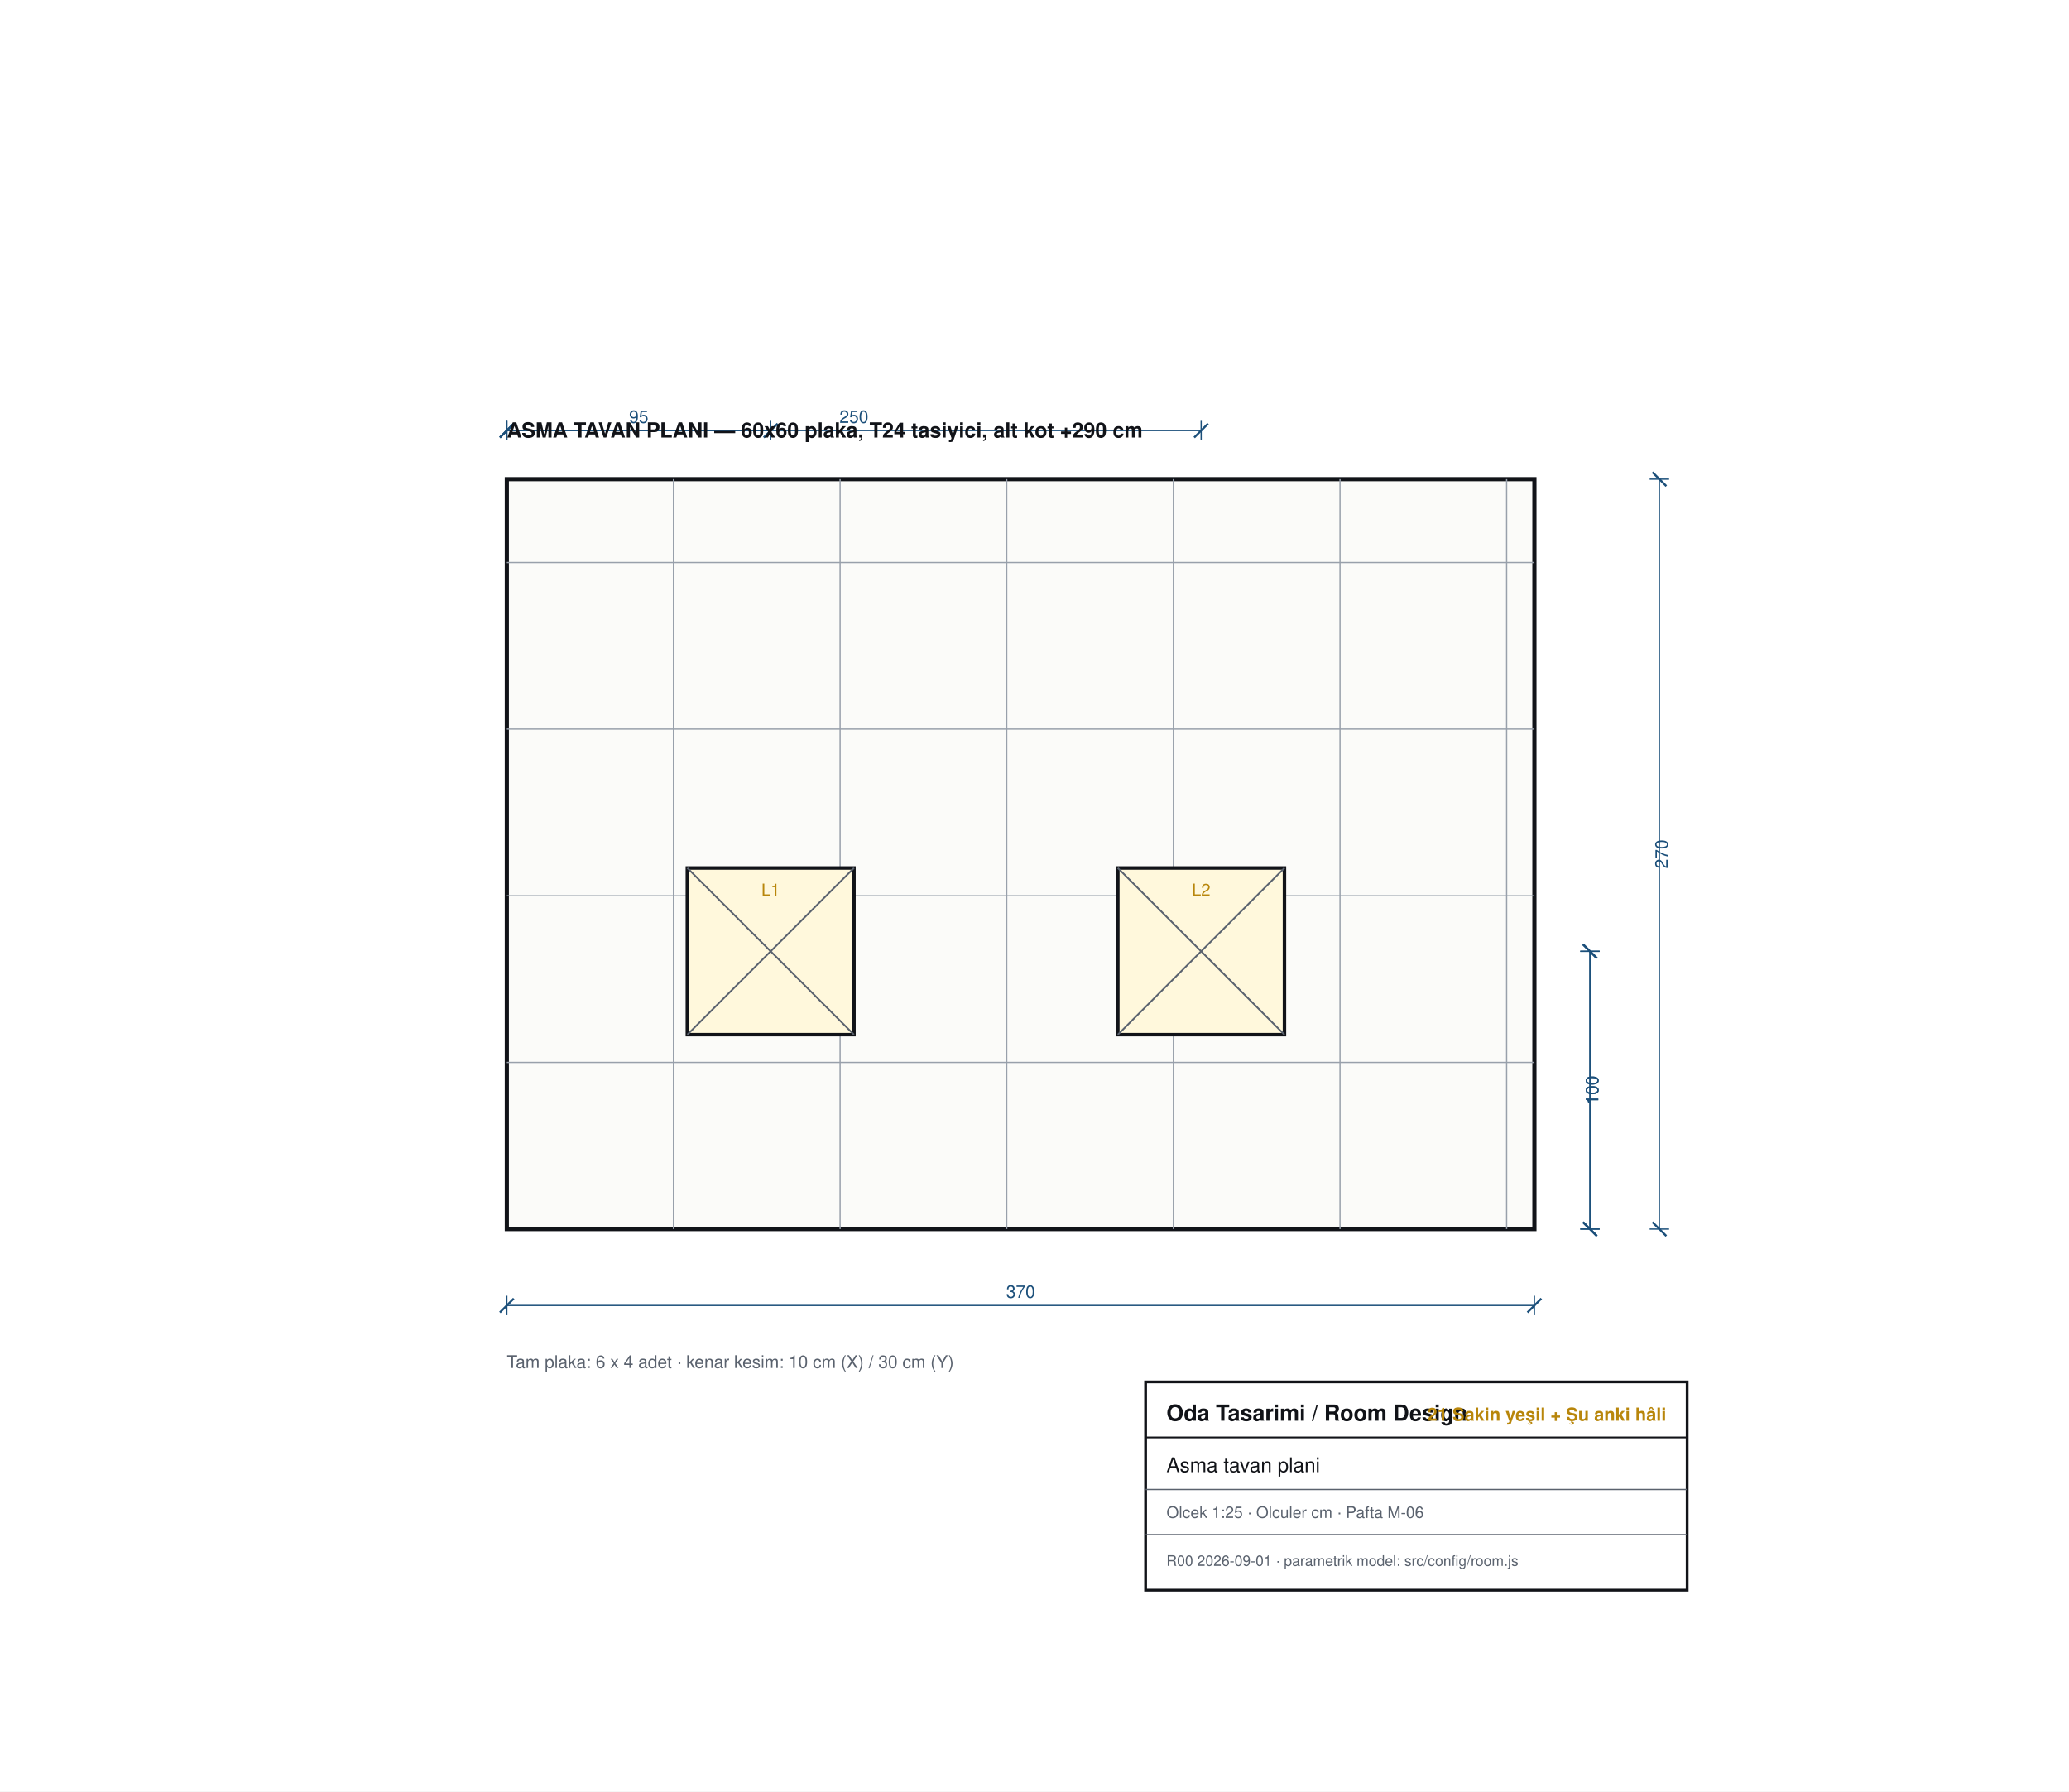
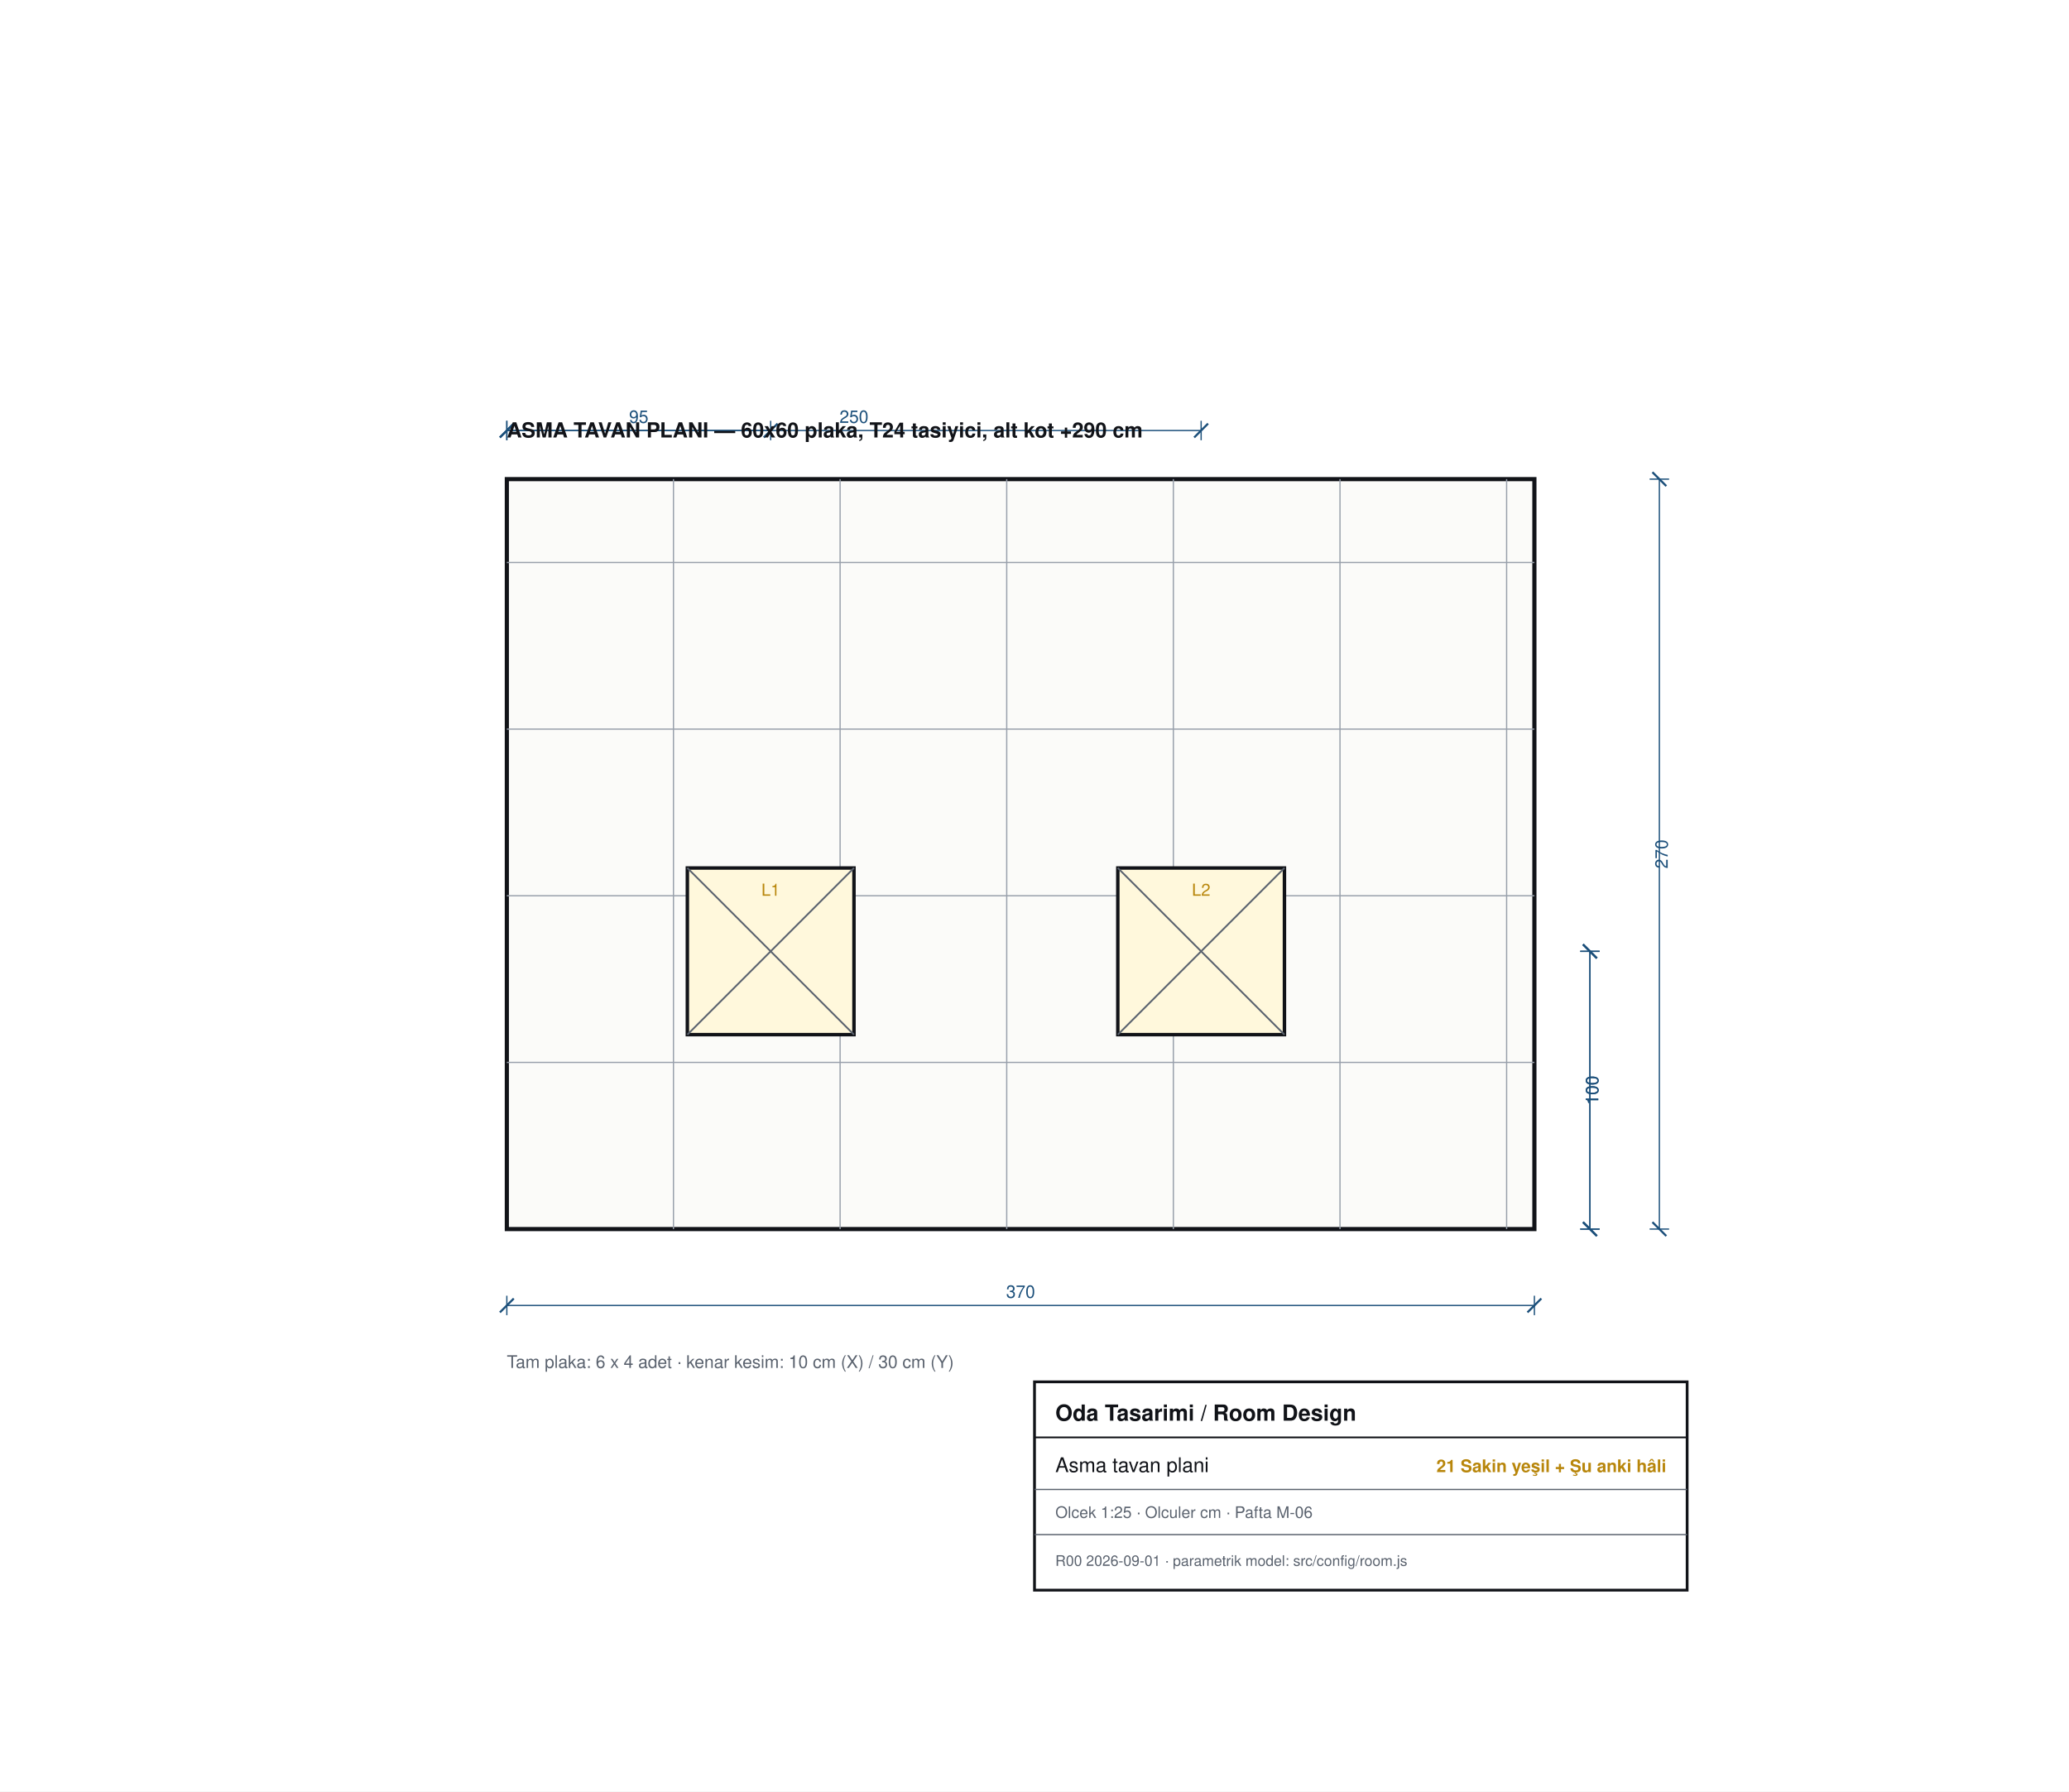
<svg xmlns="http://www.w3.org/2000/svg" width="298mm" height="258mm" viewBox="0 0 298 258" font-family="Helvetica,Arial,sans-serif">
  <rect width="298" height="258" fill="#ffffff" />
  <rect x="73.00" y="69.00" width="148.00" height="108.00" fill="#fbfbf9" stroke="#111318" stroke-width="0.6" />
  <line x1="97.00" y1="177.00" x2="97.00" y2="69.00" stroke="#98a0ab" stroke-width="0.18" />
  <line x1="121.00" y1="177.00" x2="121.00" y2="69.00" stroke="#98a0ab" stroke-width="0.18" />
  <line x1="145.00" y1="177.00" x2="145.00" y2="69.00" stroke="#98a0ab" stroke-width="0.18" />
  <line x1="169.00" y1="177.00" x2="169.00" y2="69.00" stroke="#98a0ab" stroke-width="0.18" />
  <line x1="193.00" y1="177.00" x2="193.00" y2="69.00" stroke="#98a0ab" stroke-width="0.18" />
  <line x1="217.00" y1="177.00" x2="217.00" y2="69.00" stroke="#98a0ab" stroke-width="0.18" />
  <line x1="73.00" y1="153.00" x2="221.00" y2="153.00" stroke="#98a0ab" stroke-width="0.18" />
  <line x1="73.00" y1="129.00" x2="221.00" y2="129.00" stroke="#98a0ab" stroke-width="0.18" />
  <line x1="73.00" y1="105.00" x2="221.00" y2="105.00" stroke="#98a0ab" stroke-width="0.18" />
  <line x1="73.00" y1="81.00" x2="221.00" y2="81.00" stroke="#98a0ab" stroke-width="0.18" />
  <rect x="99.00" y="125.00" width="24.00" height="24.00" fill="#fff8dc" stroke="#111318" stroke-width="0.5" />
  <line x1="99.00" y1="125.00" x2="123.00" y2="149.00" stroke="#5a626e" stroke-width="0.25" />
  <line x1="99.00" y1="149.00" x2="123.00" y2="125.00" stroke="#5a626e" stroke-width="0.25" />
  <text x="111.00" y="129.00" font-size="2.4" fill="#b8860b" text-anchor="middle">L1</text>
  <line x1="73.00" y1="60.60" x2="73.00" y2="63.40" stroke="#1b4f7a" stroke-width="0.18" />
  <line x1="111.00" y1="60.60" x2="111.00" y2="63.40" stroke="#1b4f7a" stroke-width="0.18" />
  <line x1="73.00" y1="62.00" x2="111.00" y2="62.00" stroke="#1b4f7a" stroke-width="0.18" />
  <line x1="72.00" y1="63.00" x2="74.00" y2="61.00" stroke="#1b4f7a" stroke-width="0.3" />
  <line x1="110.00" y1="63.00" x2="112.00" y2="61.00" stroke="#1b4f7a" stroke-width="0.3" />
  <text x="92.00" y="60.90" font-size="2.5" fill="#1b4f7a" text-anchor="middle">95</text>
  <line x1="230.40" y1="137.00" x2="227.60" y2="137.00" stroke="#1b4f7a" stroke-width="0.18" />
  <line x1="230.40" y1="177.00" x2="227.60" y2="177.00" stroke="#1b4f7a" stroke-width="0.18" />
  <line x1="229.00" y1="137.00" x2="229.00" y2="177.00" stroke="#1b4f7a" stroke-width="0.18" />
  <line x1="228.00" y1="136.00" x2="230.00" y2="138.00" stroke="#1b4f7a" stroke-width="0.3" />
  <line x1="228.00" y1="176.00" x2="230.00" y2="178.00" stroke="#1b4f7a" stroke-width="0.3" />
  <text x="230.20" y="157.00" font-size="2.5" fill="#1b4f7a" text-anchor="middle" transform="rotate(-90 230.20 157.00)">100</text>
  <rect x="161.00" y="125.00" width="24.00" height="24.00" fill="#fff8dc" stroke="#111318" stroke-width="0.5" />
  <line x1="161.00" y1="125.00" x2="185.00" y2="149.00" stroke="#5a626e" stroke-width="0.25" />
  <line x1="161.00" y1="149.00" x2="185.00" y2="125.00" stroke="#5a626e" stroke-width="0.25" />
  <text x="173.00" y="129.00" font-size="2.4" fill="#b8860b" text-anchor="middle">L2</text>
  <line x1="73.00" y1="60.60" x2="73.00" y2="63.40" stroke="#1b4f7a" stroke-width="0.18" />
  <line x1="173.00" y1="60.60" x2="173.00" y2="63.40" stroke="#1b4f7a" stroke-width="0.18" />
  <line x1="73.00" y1="62.00" x2="173.00" y2="62.00" stroke="#1b4f7a" stroke-width="0.18" />
  <line x1="72.00" y1="63.00" x2="74.00" y2="61.00" stroke="#1b4f7a" stroke-width="0.3" />
  <line x1="172.00" y1="63.00" x2="174.00" y2="61.00" stroke="#1b4f7a" stroke-width="0.3" />
  <text x="123.00" y="60.90" font-size="2.5" fill="#1b4f7a" text-anchor="middle">250</text>
  <line x1="230.40" y1="137.00" x2="227.60" y2="137.00" stroke="#1b4f7a" stroke-width="0.18" />
  <line x1="230.40" y1="177.00" x2="227.60" y2="177.00" stroke="#1b4f7a" stroke-width="0.18" />
  <line x1="229.00" y1="137.00" x2="229.00" y2="177.00" stroke="#1b4f7a" stroke-width="0.18" />
  <line x1="228.00" y1="136.00" x2="230.00" y2="138.00" stroke="#1b4f7a" stroke-width="0.3" />
  <line x1="228.00" y1="176.00" x2="230.00" y2="178.00" stroke="#1b4f7a" stroke-width="0.3" />
  <text x="230.20" y="157.00" font-size="2.5" fill="#1b4f7a" text-anchor="middle" transform="rotate(-90 230.20 157.00)">100</text>
  <text x="73.00" y="63.00" font-size="3" fill="#111318" text-anchor="start" font-weight="700">ASMA TAVAN PLANI — 60x60 plaka, T24 tasiyici, alt kot +290 cm</text>
  <line x1="73.00" y1="186.60" x2="73.00" y2="189.40" stroke="#1b4f7a" stroke-width="0.18" />
  <line x1="221.00" y1="186.60" x2="221.00" y2="189.40" stroke="#1b4f7a" stroke-width="0.18" />
  <line x1="73.00" y1="188.00" x2="221.00" y2="188.00" stroke="#1b4f7a" stroke-width="0.18" />
  <line x1="72.00" y1="189.00" x2="74.00" y2="187.00" stroke="#1b4f7a" stroke-width="0.3" />
  <line x1="220.00" y1="189.00" x2="222.00" y2="187.00" stroke="#1b4f7a" stroke-width="0.3" />
  <text x="147.00" y="186.90" font-size="2.5" fill="#1b4f7a" text-anchor="middle">370</text>
  <line x1="240.40" y1="69.00" x2="237.60" y2="69.00" stroke="#1b4f7a" stroke-width="0.18" />
  <line x1="240.40" y1="177.00" x2="237.60" y2="177.00" stroke="#1b4f7a" stroke-width="0.18" />
  <line x1="239.00" y1="69.00" x2="239.00" y2="177.00" stroke="#1b4f7a" stroke-width="0.18" />
  <line x1="238.00" y1="68.00" x2="240.00" y2="70.00" stroke="#1b4f7a" stroke-width="0.3" />
  <line x1="238.00" y1="176.00" x2="240.00" y2="178.00" stroke="#1b4f7a" stroke-width="0.3" />
  <text x="240.20" y="123.00" font-size="2.5" fill="#1b4f7a" text-anchor="middle" transform="rotate(-90 240.20 123.00)">270</text>
  <text x="73.00" y="197.00" font-size="2.5" fill="#5a626e" text-anchor="start">Tam plaka: 6 x 4 adet  ·  kenar kesim: 10 cm (X) / 30 cm (Y)</text>
-   <rect x="165.00" y="199.00" width="78.00" height="30.00" fill="#ffffff" stroke="#111318" stroke-width="0.4" />
-   <line x1="165.00" y1="207.00" x2="243.00" y2="207.00" stroke="#111318" stroke-width="0.25" />
-   <line x1="165.00" y1="214.50" x2="243.00" y2="214.50" stroke="#5a626e" stroke-width="0.18" />
-   <line x1="165.00" y1="221.00" x2="243.00" y2="221.00" stroke="#5a626e" stroke-width="0.18" />
-   <text x="168.00" y="204.60" font-size="3.2" fill="#111318" text-anchor="start" font-weight="700">Oda Tasarimi / Room Design</text>
-   <text x="168.00" y="212.00" font-size="2.9" fill="#111318" text-anchor="start">Asma tavan plani</text>
-   <text x="168.00" y="218.60" font-size="2.3" fill="#5a626e" text-anchor="start">Olcek 1:25  ·  Olculer cm  ·  Pafta M-06</text>
-   <text x="240.00" y="204.60" font-size="2.6" fill="#b8860b" text-anchor="end" font-weight="700">21 Sakin yeşil + Şu anki hâli</text>
-   <text x="168.00" y="225.50" font-size="2.1" fill="#5a626e" text-anchor="start">R00  2026-09-01  ·  parametrik model: src/config/room.js</text>
+   <rect x="149.00" y="199.00" width="94.00" height="30.00" fill="#ffffff" stroke="#111318" stroke-width="0.4" />
+   <line x1="149.00" y1="207.00" x2="243.00" y2="207.00" stroke="#111318" stroke-width="0.25" />
+   <line x1="149.00" y1="214.50" x2="243.00" y2="214.50" stroke="#5a626e" stroke-width="0.18" />
+   <line x1="149.00" y1="221.00" x2="243.00" y2="221.00" stroke="#5a626e" stroke-width="0.18" />
+   <text x="152.00" y="204.60" font-size="3.2" fill="#111318" text-anchor="start" font-weight="700">Oda Tasarimi / Room Design</text>
+   <text x="152.00" y="212.00" font-size="2.9" fill="#111318" text-anchor="start">Asma tavan plani</text>
+   <text x="152.00" y="218.60" font-size="2.3" fill="#5a626e" text-anchor="start">Olcek 1:25  ·  Olculer cm  ·  Pafta M-06</text>
+   <text x="240.00" y="212.00" font-size="2.5" fill="#b8860b" text-anchor="end" font-weight="700">21 Sakin yeşil + Şu anki hâli</text>
+   <text x="152.00" y="225.50" font-size="2.1" fill="#5a626e" text-anchor="start">R00  2026-09-01  ·  parametrik model: src/config/room.js</text>
</svg>
